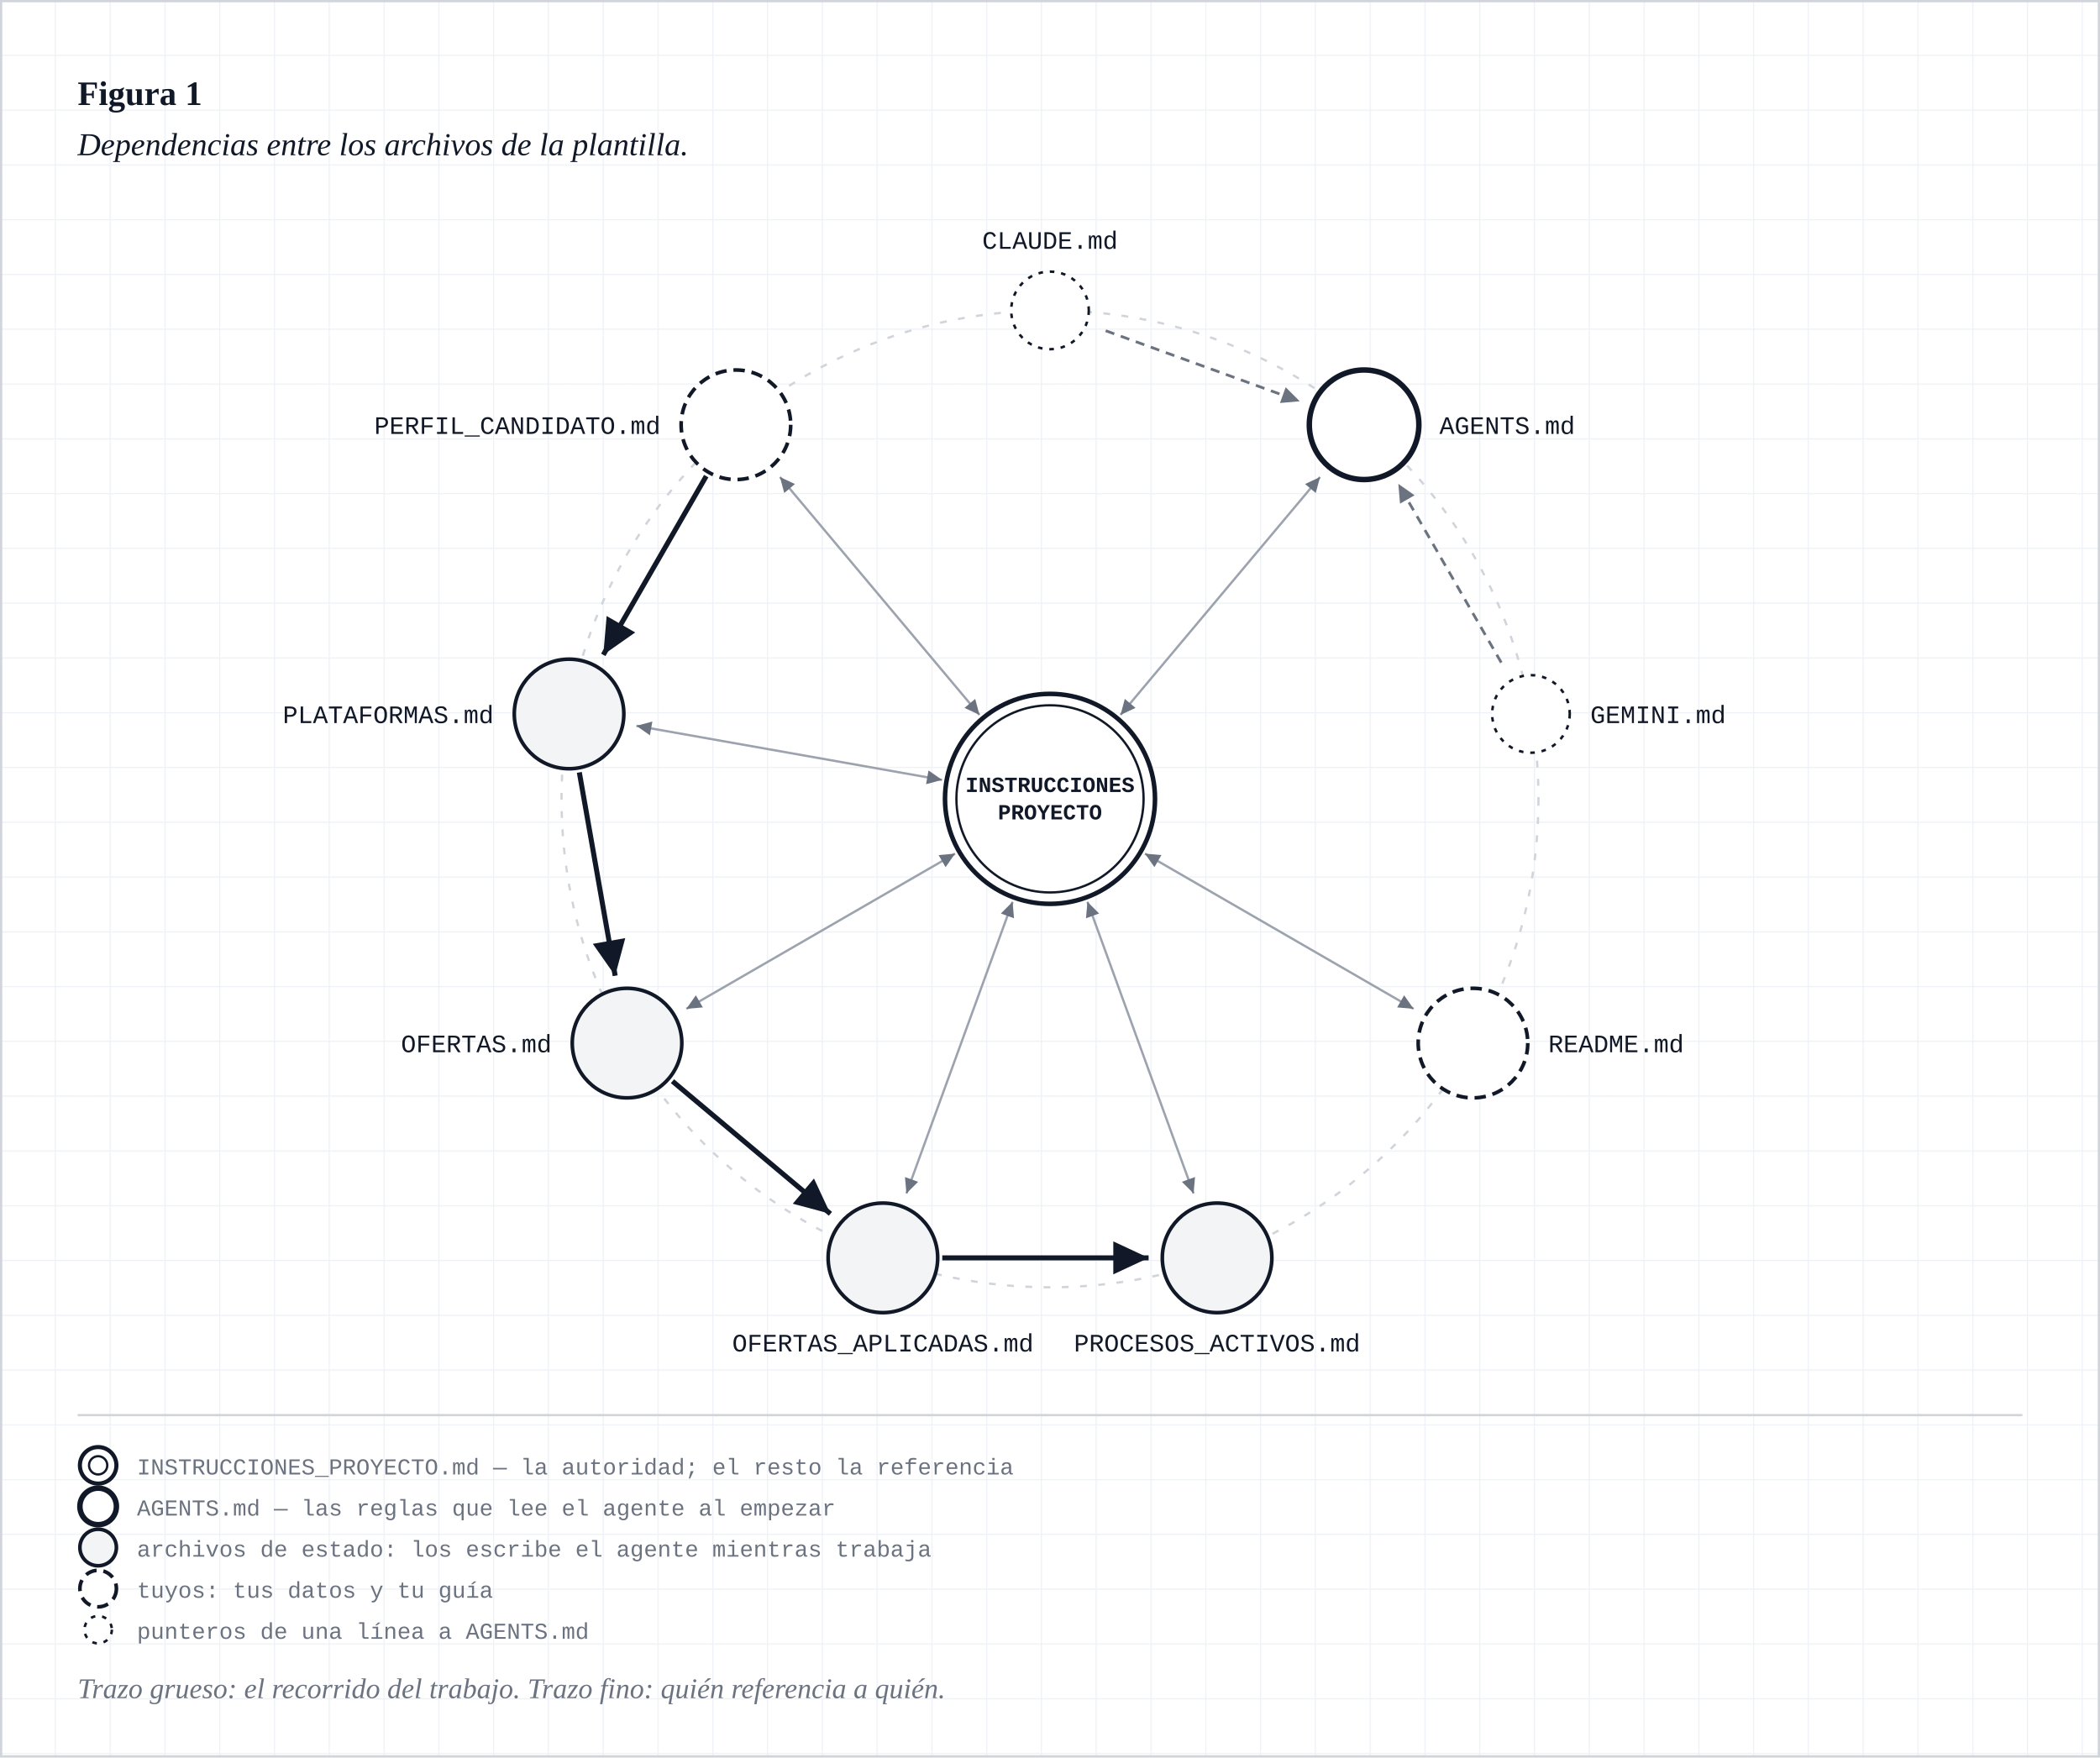
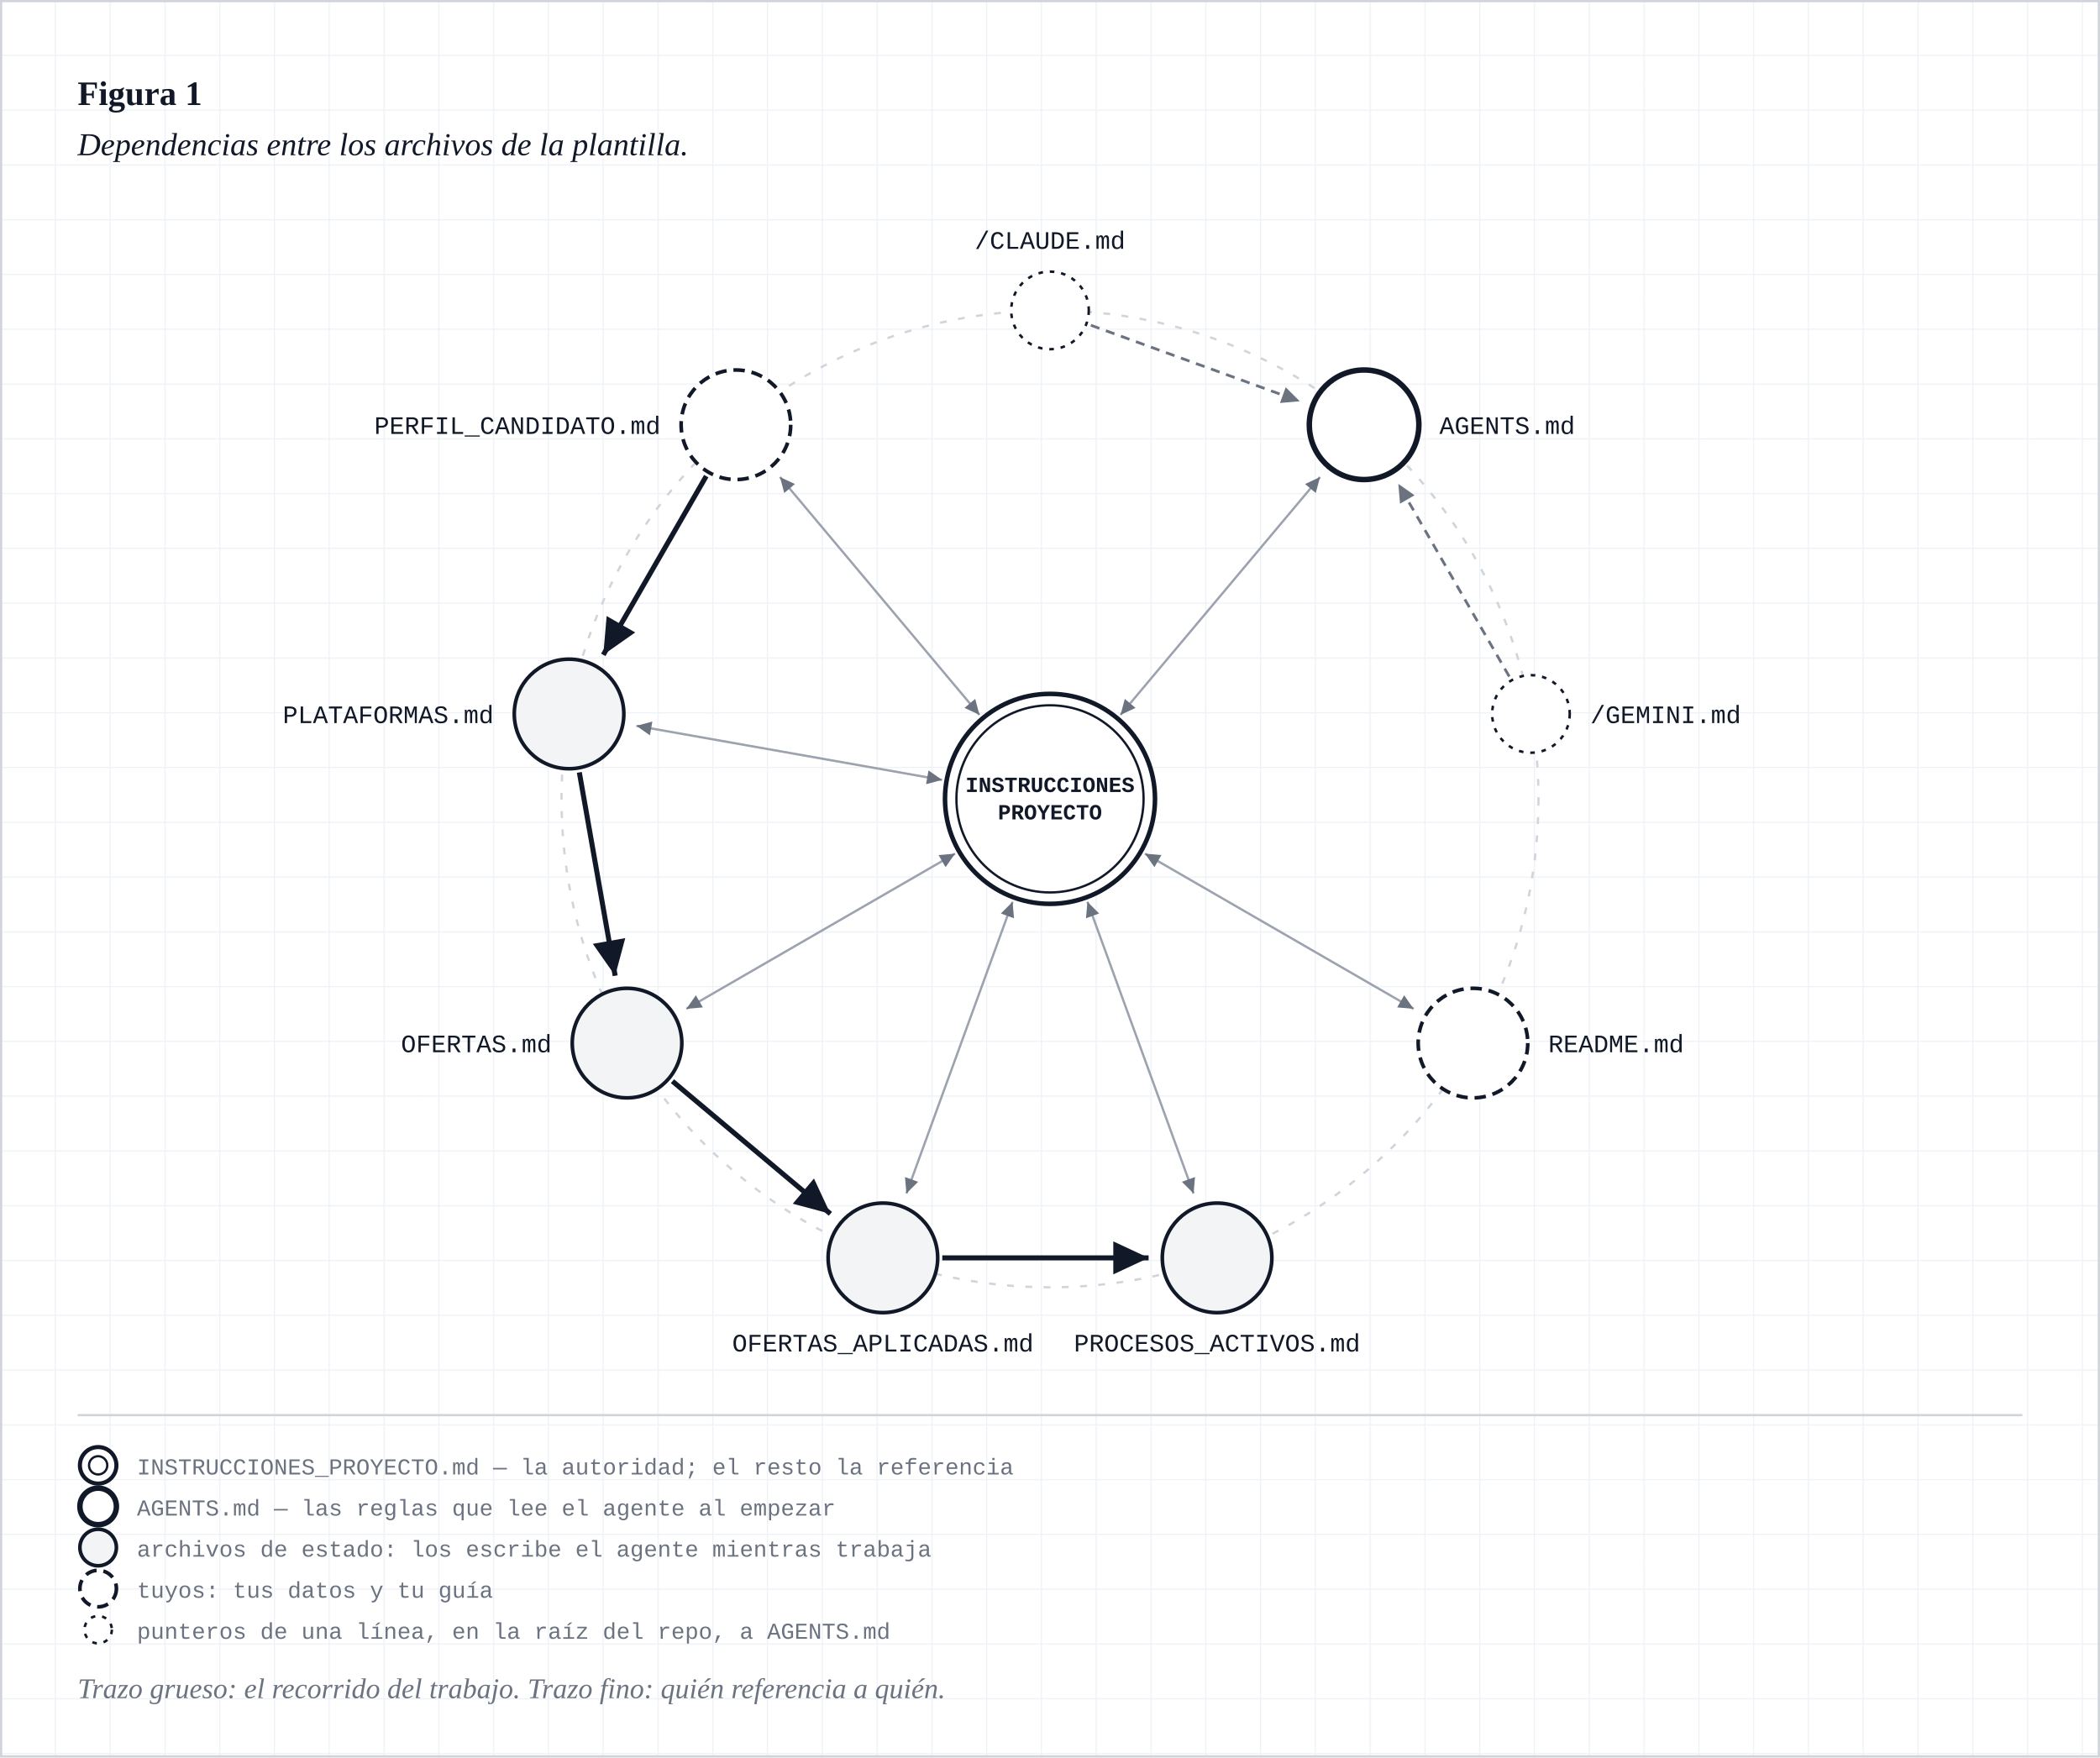
<svg xmlns="http://www.w3.org/2000/svg" viewBox="0 0 920 770" width="920" height="770" role="img" aria-label="Dependencias entre los archivos de la plantilla.">
  <defs>
    <pattern id="rej" width="24" height="24" patternUnits="userSpaceOnUse">
      <path d="M24,0 L0,0 0,24" fill="none" stroke="#eef2f6" stroke-width="1" />
    </pattern>
    <marker id="p" viewBox="0 0 8 8" refX="7.5" refY="4" markerWidth="7" markerHeight="7" orient="auto-start-reverse">
      <path d="M0,0.5 L7.5,4 L0,7.5 z" fill="#6b7280" />
    </marker>
    <marker id="pn" viewBox="0 0 8 8" refX="7.5" refY="4" markerWidth="7.5" markerHeight="7.5" orient="auto-start-reverse">
      <path d="M0,0.5 L7.5,4 L0,7.5 z" fill="#111827" />
    </marker>
  </defs>
  <rect width="920" height="770" fill="#ffffff" />
  <rect width="920" height="770" fill="url(#rej)" />
  <rect x="0.5" y="0.5" width="919" height="769" fill="none" stroke="#d1d5db" stroke-width="1" />
  <text x="34" y="46" fill="#111827" font-family="Georgia,'Times New Roman',serif" font-size="15" font-weight="700">Figura 1</text>
  <text x="34" y="68" fill="#111827" font-family="Georgia,'Times New Roman',serif" font-size="14" font-style="italic">Dependencias entre los archivos de la plantilla.</text>
  <circle cx="460" cy="350" r="214" fill="none" stroke="#d1d5db" stroke-width="1" stroke-dasharray="3 5" />
-   <line x1="490.9" y1="313.2" x2="578.3" y2="209.0" stroke="#9ca3af" stroke-width="1" opacity="1.0" marker-end="url(#p)" marker-start="url(#p)" />
-   <line x1="501.6" y1="374.0" x2="619.3" y2="442.0" stroke="#9ca3af" stroke-width="1" opacity="1.0" marker-end="url(#p)" marker-start="url(#p)" />
-   <line x1="476.4" y1="395.1" x2="522.9" y2="522.9" stroke="#9ca3af" stroke-width="1" opacity="1.0" marker-end="url(#p)" marker-start="url(#p)" />
-   <line x1="443.6" y1="395.1" x2="397.1" y2="522.9" stroke="#9ca3af" stroke-width="1" opacity="1.0" marker-end="url(#p)" marker-start="url(#p)" />
-   <line x1="418.4" y1="374.0" x2="300.7" y2="442.0" stroke="#9ca3af" stroke-width="1" opacity="1.0" marker-end="url(#p)" marker-start="url(#p)" />
-   <line x1="412.7" y1="341.7" x2="278.8" y2="318.0" stroke="#9ca3af" stroke-width="1" opacity="1.0" marker-end="url(#p)" marker-start="url(#p)" />
-   <line x1="429.1" y1="313.2" x2="341.7" y2="209.0" stroke="#9ca3af" stroke-width="1" opacity="1.0" marker-end="url(#p)" marker-start="url(#p)" />
-   <line x1="484.4" y1="144.9" x2="569.4" y2="175.8" stroke="#6b7280" stroke-width="1.2" opacity="1.0" stroke-dasharray="4 3" marker-end="url(#p)" />
-   <line x1="657.7" y1="290.3" x2="612.6" y2="212.0" stroke="#6b7280" stroke-width="1.2" opacity="1.0" stroke-dasharray="4 3" marker-end="url(#p)" />
-   <line x1="309.4" y1="208.6" x2="264.3" y2="286.9" stroke="#111827" stroke-width="2.2" opacity="1.0" marker-end="url(#pn)" />
-   <line x1="253.8" y1="338.4" x2="269.5" y2="427.5" stroke="#111827" stroke-width="2.2" opacity="1.0" marker-end="url(#pn)" />
-   <line x1="294.6" y1="473.7" x2="363.8" y2="531.8" stroke="#111827" stroke-width="2.2" opacity="1.0" marker-end="url(#pn)" />
-   <line x1="412.8" y1="551.1" x2="503.2" y2="551.1" stroke="#111827" stroke-width="2.2" opacity="1.0" marker-end="url(#pn)" />
+   <line x1="490.9" y1="313.2" x2="578.3" y2="209.0" stroke="#9ca3af" stroke-width="1" marker-end="url(#p)" marker-start="url(#p)" />
+   <line x1="501.6" y1="374.0" x2="619.3" y2="442.0" stroke="#9ca3af" stroke-width="1" marker-end="url(#p)" marker-start="url(#p)" />
+   <line x1="476.4" y1="395.1" x2="522.9" y2="522.9" stroke="#9ca3af" stroke-width="1" marker-end="url(#p)" marker-start="url(#p)" />
+   <line x1="443.6" y1="395.1" x2="397.1" y2="522.9" stroke="#9ca3af" stroke-width="1" marker-end="url(#p)" marker-start="url(#p)" />
+   <line x1="418.4" y1="374.0" x2="300.7" y2="442.0" stroke="#9ca3af" stroke-width="1" marker-end="url(#p)" marker-start="url(#p)" />
+   <line x1="412.7" y1="341.7" x2="278.8" y2="318.0" stroke="#9ca3af" stroke-width="1" marker-end="url(#p)" marker-start="url(#p)" />
+   <line x1="429.1" y1="313.2" x2="341.7" y2="209.0" stroke="#9ca3af" stroke-width="1" marker-end="url(#p)" marker-start="url(#p)" />
+   <line x1="477.9" y1="142.5" x2="569.4" y2="175.8" stroke="#6b7280" stroke-width="1.2" stroke-dasharray="4 3" marker-end="url(#p)" />
+   <line x1="661.2" y1="296.4" x2="612.6" y2="212.0" stroke="#6b7280" stroke-width="1.2" stroke-dasharray="4 3" marker-end="url(#p)" />
+   <line x1="309.4" y1="208.6" x2="264.3" y2="286.9" stroke="#111827" stroke-width="2.2" marker-end="url(#pn)" />
+   <line x1="253.8" y1="338.4" x2="269.5" y2="427.5" stroke="#111827" stroke-width="2.2" marker-end="url(#pn)" />
+   <line x1="294.6" y1="473.7" x2="363.8" y2="531.8" stroke="#111827" stroke-width="2.2" marker-end="url(#pn)" />
+   <line x1="412.8" y1="551.1" x2="503.2" y2="551.1" stroke="#111827" stroke-width="2.2" marker-end="url(#pn)" />
  <circle cx="460.0" cy="350.0" r="46" fill="#ffffff" stroke="#111827" stroke-width="2" />
  <circle cx="460.0" cy="350.0" r="41" fill="none" stroke="#111827" stroke-width="1" />
  <text x="460" y="347" fill="#111827" font-family="ui-monospace,SFMono-Regular,Menlo,Consolas,'Liberation Mono',monospace" font-size="9.5" text-anchor="middle" font-weight="700">INSTRUCCIONES</text>
  <text x="460" y="359" fill="#111827" font-family="ui-monospace,SFMono-Regular,Menlo,Consolas,'Liberation Mono',monospace" font-size="9.5" text-anchor="middle" font-weight="700">PROYECTO</text>
  <circle cx="460.0" cy="136.0" r="17" fill="#ffffff" stroke="#111827" stroke-width="1.1" stroke-dasharray="2 3" />
-   <text x="460.0" y="109.0" fill="#111827" font-family="ui-monospace,SFMono-Regular,Menlo,Consolas,'Liberation Mono',monospace" font-size="11" text-anchor="middle">CLAUDE.md</text>
+   <text x="460.0" y="109.0" fill="#111827" font-family="ui-monospace,SFMono-Regular,Menlo,Consolas,'Liberation Mono',monospace" font-size="11" text-anchor="middle">/CLAUDE.md</text>
  <circle cx="597.6" cy="186.1" r="24" fill="#ffffff" stroke="#111827" stroke-width="2.4" />
  <text x="630.6" y="190.1" fill="#111827" font-family="ui-monospace,SFMono-Regular,Menlo,Consolas,'Liberation Mono',monospace" font-size="11" text-anchor="start">AGENTS.md</text>
  <circle cx="670.7" cy="312.8" r="17" fill="#ffffff" stroke="#111827" stroke-width="1.1" stroke-dasharray="2 3" />
-   <text x="696.7" y="316.8" fill="#111827" font-family="ui-monospace,SFMono-Regular,Menlo,Consolas,'Liberation Mono',monospace" font-size="11" text-anchor="start">GEMINI.md</text>
+   <text x="696.7" y="316.8" fill="#111827" font-family="ui-monospace,SFMono-Regular,Menlo,Consolas,'Liberation Mono',monospace" font-size="11" text-anchor="start">/GEMINI.md</text>
  <circle cx="645.3" cy="457.0" r="24" fill="#ffffff" stroke="#111827" stroke-width="1.6" stroke-dasharray="5 3" />
  <text x="678.3" y="461.0" fill="#111827" font-family="ui-monospace,SFMono-Regular,Menlo,Consolas,'Liberation Mono',monospace" font-size="11" text-anchor="start">README.md</text>
  <circle cx="533.2" cy="551.1" r="24" fill="#f3f4f6" stroke="#111827" stroke-width="1.6" />
  <text x="533.2" y="592.1" fill="#111827" font-family="ui-monospace,SFMono-Regular,Menlo,Consolas,'Liberation Mono',monospace" font-size="11" text-anchor="middle">PROCESOS_ACTIVOS.md</text>
  <circle cx="386.8" cy="551.1" r="24" fill="#f3f4f6" stroke="#111827" stroke-width="1.6" />
  <text x="386.8" y="592.1" fill="#111827" font-family="ui-monospace,SFMono-Regular,Menlo,Consolas,'Liberation Mono',monospace" font-size="11" text-anchor="middle">OFERTAS_APLICADAS.md</text>
  <circle cx="274.7" cy="457.0" r="24" fill="#f3f4f6" stroke="#111827" stroke-width="1.6" />
  <text x="241.7" y="461.0" fill="#111827" font-family="ui-monospace,SFMono-Regular,Menlo,Consolas,'Liberation Mono',monospace" font-size="11" text-anchor="end">OFERTAS.md</text>
  <circle cx="249.3" cy="312.8" r="24" fill="#f3f4f6" stroke="#111827" stroke-width="1.6" />
  <text x="216.3" y="316.8" fill="#111827" font-family="ui-monospace,SFMono-Regular,Menlo,Consolas,'Liberation Mono',monospace" font-size="11" text-anchor="end">PLATAFORMAS.md</text>
  <circle cx="322.4" cy="186.1" r="24" fill="#ffffff" stroke="#111827" stroke-width="1.6" stroke-dasharray="5 3" />
  <text x="289.4" y="190.1" fill="#111827" font-family="ui-monospace,SFMono-Regular,Menlo,Consolas,'Liberation Mono',monospace" font-size="11" text-anchor="end">PERFIL_CANDIDATO.md</text>
  <line x1="34" y1="620" x2="886" y2="620" stroke="#d1d5db" stroke-width="1" />
  <circle cx="43.0" cy="642.0" r="8" fill="#ffffff" stroke="#111827" stroke-width="1.8" />
  <circle cx="43" cy="642" r="4" fill="none" stroke="#111827" stroke-width="1" />
  <text x="60" y="646" fill="#6b7280" font-family="ui-monospace,SFMono-Regular,Menlo,Consolas,'Liberation Mono',monospace" font-size="10">INSTRUCCIONES_PROYECTO.md — la autoridad; el resto la referencia</text>
  <circle cx="43.0" cy="660.0" r="8" fill="#ffffff" stroke="#111827" stroke-width="2.4" />
  <text x="60" y="664" fill="#6b7280" font-family="ui-monospace,SFMono-Regular,Menlo,Consolas,'Liberation Mono',monospace" font-size="10">AGENTS.md — las reglas que lee el agente al empezar</text>
  <circle cx="43.0" cy="678.0" r="8" fill="#f3f4f6" stroke="#111827" stroke-width="1.6" />
  <text x="60" y="682" fill="#6b7280" font-family="ui-monospace,SFMono-Regular,Menlo,Consolas,'Liberation Mono',monospace" font-size="10">archivos de estado: los escribe el agente mientras trabaja</text>
  <circle cx="43.0" cy="696.0" r="8" fill="#ffffff" stroke="#111827" stroke-width="1.6" stroke-dasharray="5 3" />
  <text x="60" y="700" fill="#6b7280" font-family="ui-monospace,SFMono-Regular,Menlo,Consolas,'Liberation Mono',monospace" font-size="10">tuyos: tus datos y tu guía</text>
  <circle cx="43.0" cy="714.0" r="6" fill="#ffffff" stroke="#111827" stroke-width="1.1" stroke-dasharray="2 3" />
-   <text x="60" y="718" fill="#6b7280" font-family="ui-monospace,SFMono-Regular,Menlo,Consolas,'Liberation Mono',monospace" font-size="10">punteros de una línea a AGENTS.md</text>
+   <text x="60" y="718" fill="#6b7280" font-family="ui-monospace,SFMono-Regular,Menlo,Consolas,'Liberation Mono',monospace" font-size="10">punteros de una línea, en la raíz del repo, a AGENTS.md</text>
  <text x="34" y="744" fill="#6b7280" font-family="Georgia,'Times New Roman',serif" font-size="12.5" font-style="italic">Trazo grueso: el recorrido del trabajo. Trazo fino: quién referencia a quién.</text>
</svg>
